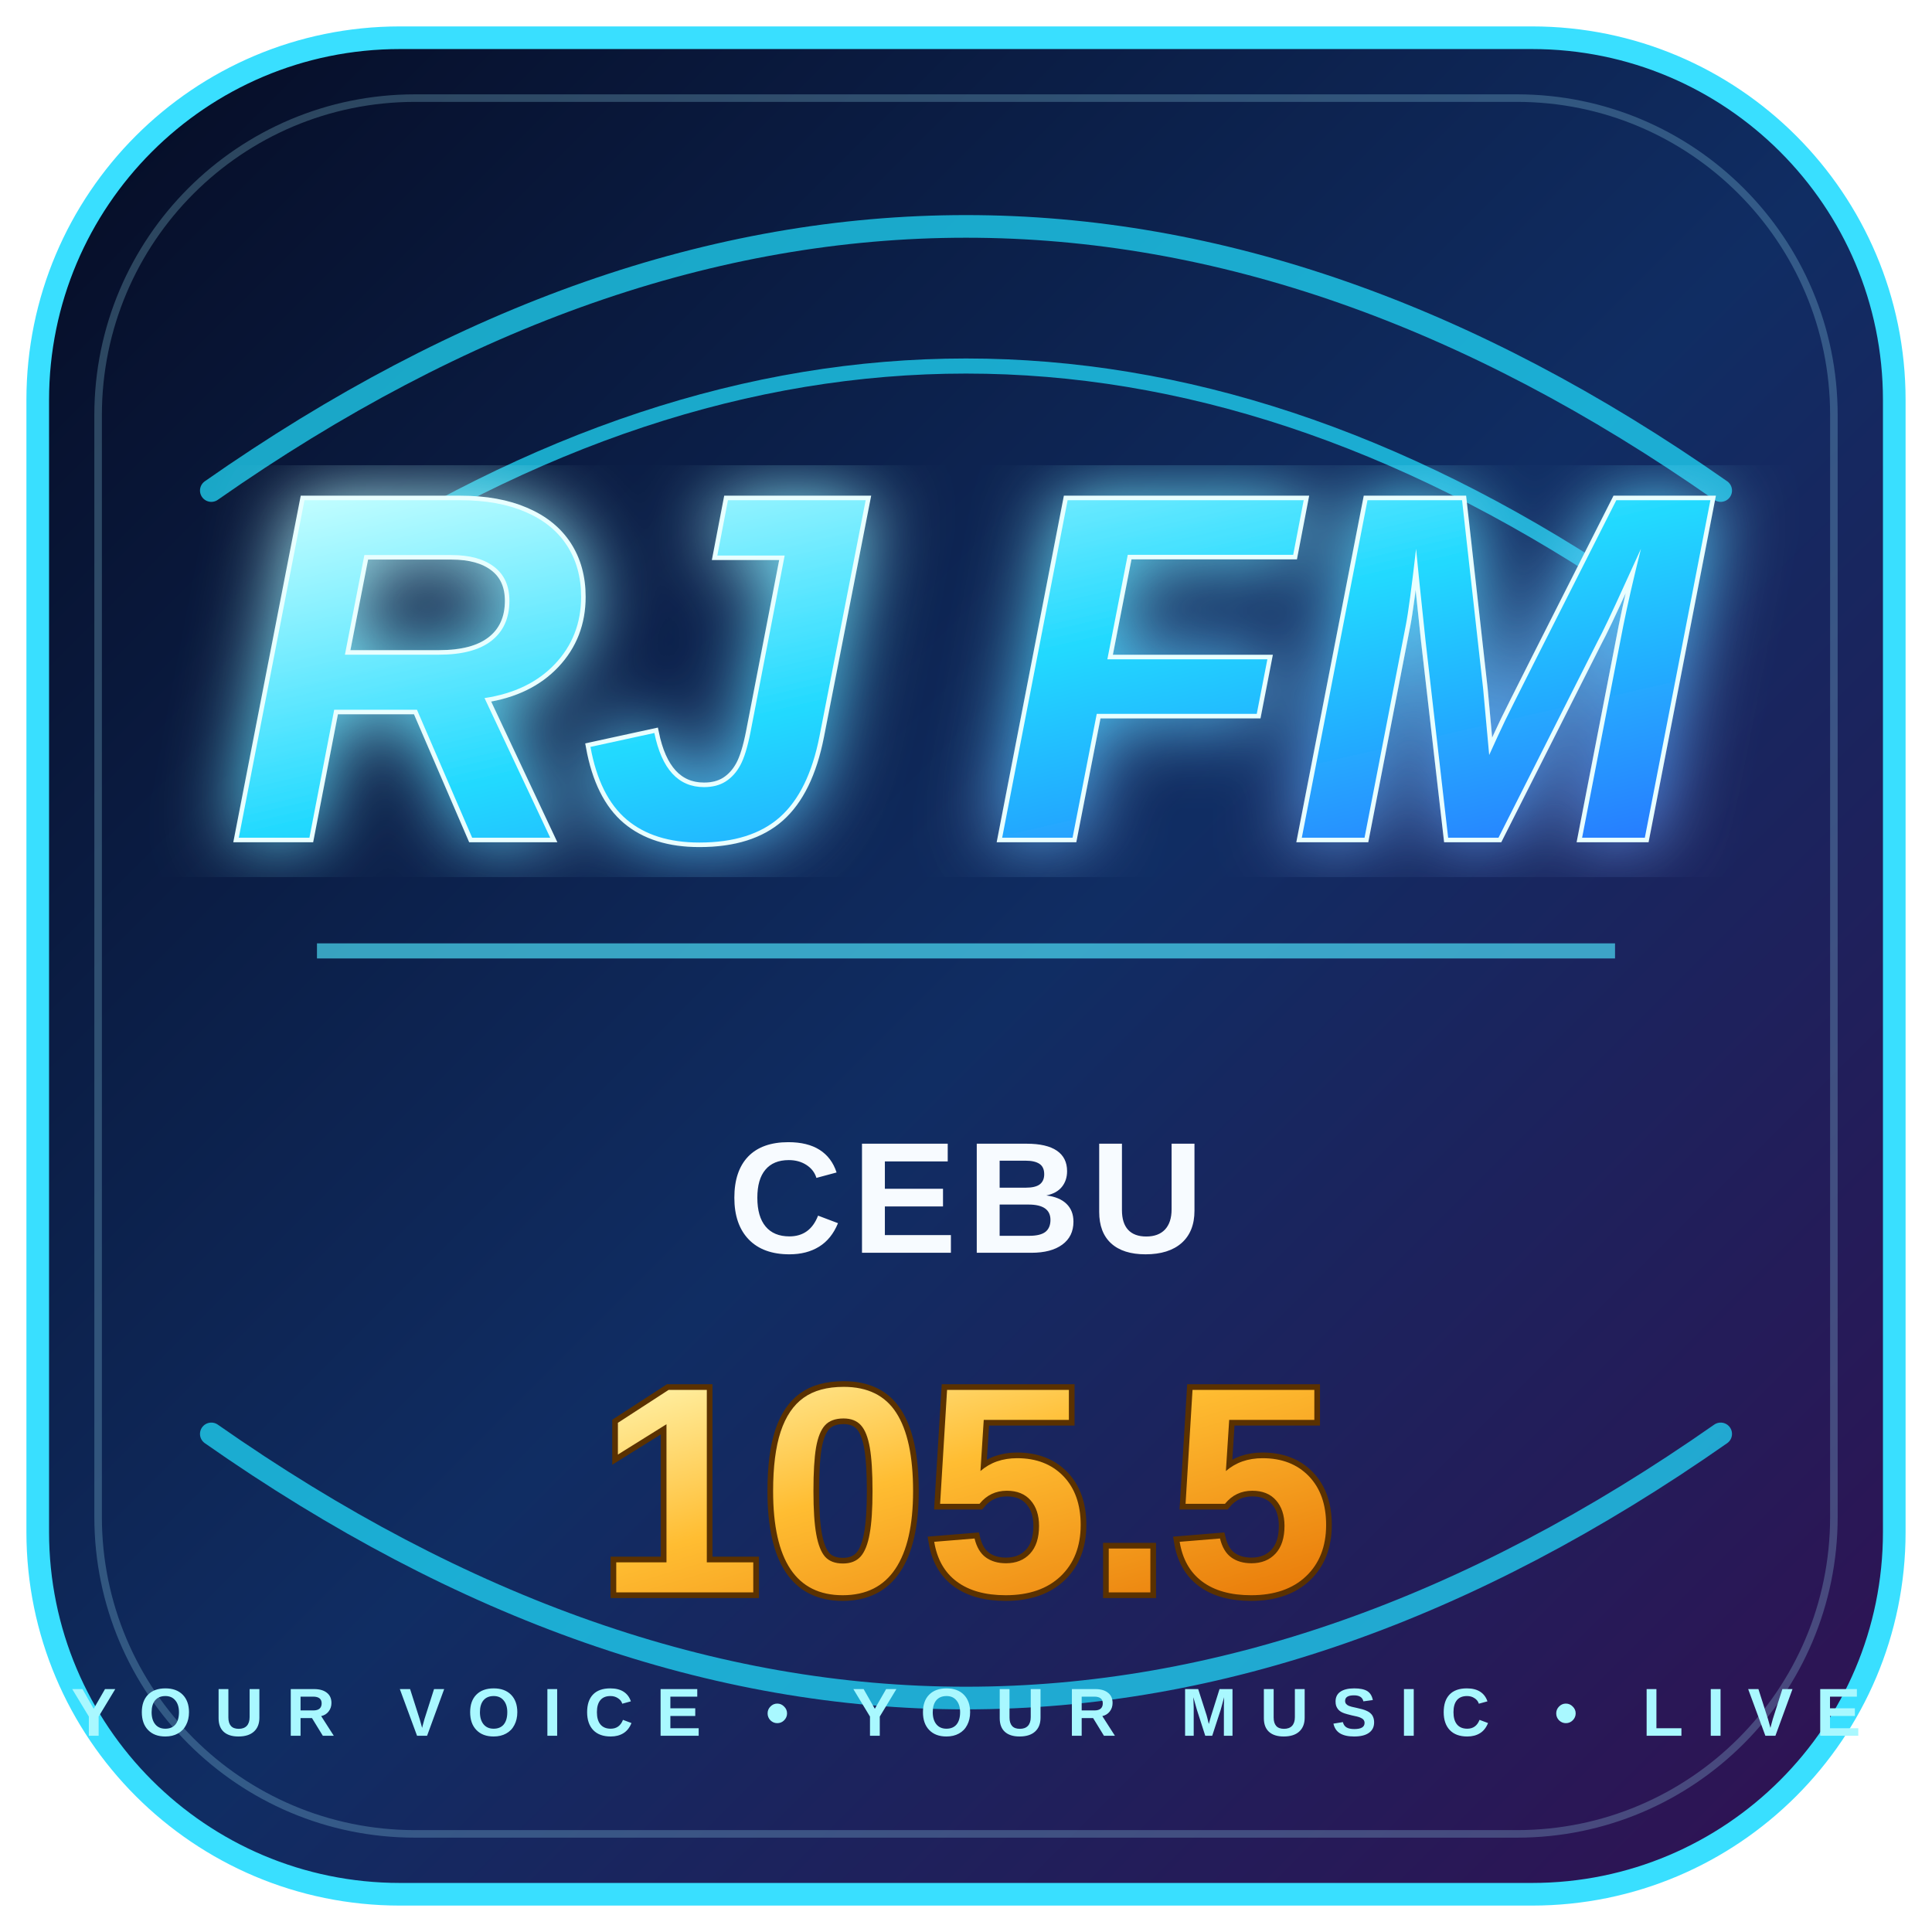
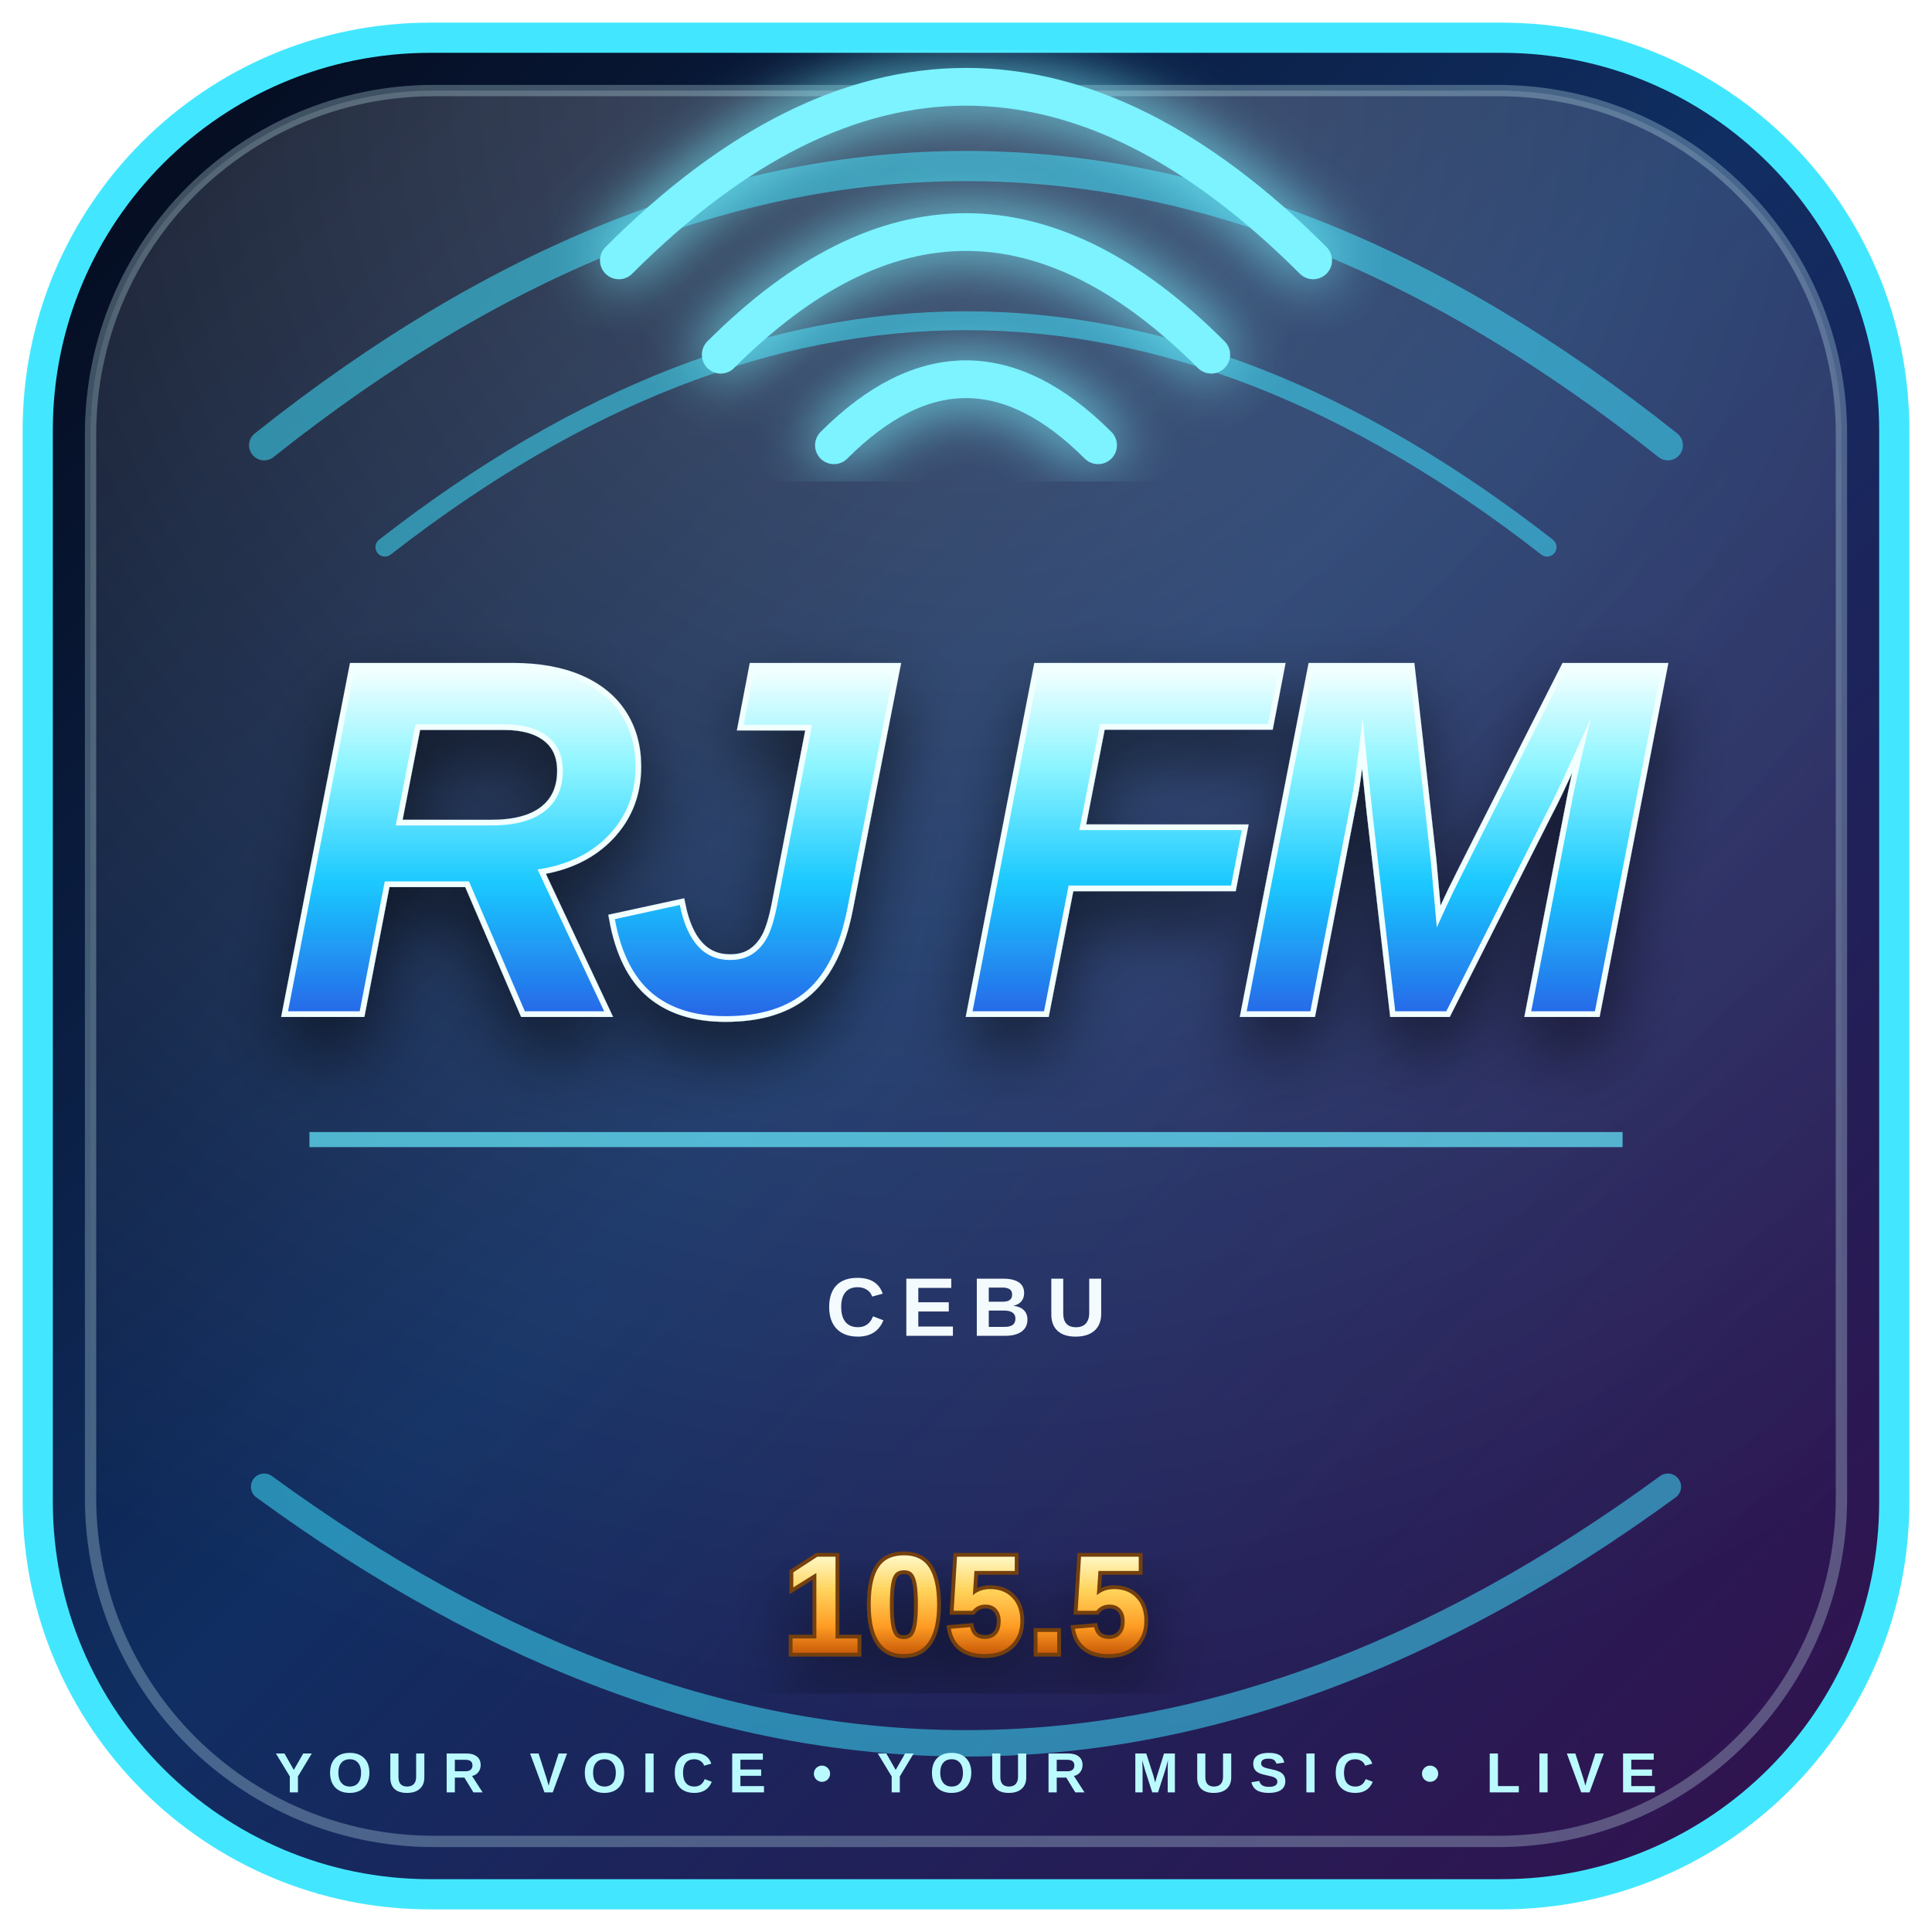
- <svg xmlns="http://www.w3.org/2000/svg" viewBox="0 0 256 256">
+ <svg xmlns="http://www.w3.org/2000/svg" viewBox="0 0 512 512" role="img" aria-label="RJ FM CEBU 105.5">
  <defs>
    <linearGradient id="bg" x1="0" y1="0" x2="1" y2="1">
-       <stop stop-color="#050b22" />
-       <stop offset=".52" stop-color="#102d63" />
-       <stop offset="1" stop-color="#321052" />
+       <stop stop-color="#030817" />
+       <stop offset=".48" stop-color="#102e62" />
+       <stop offset="1" stop-color="#35104d" />
    </linearGradient>
-     <linearGradient id="gold" x1="0" y1="0" x2="1" y2="1">
-       <stop stop-color="#fff2a8" />
-       <stop offset=".42" stop-color="#ffbd32" />
-       <stop offset="1" stop-color="#e87908" />
+     <linearGradient id="cyan" x1="0" y1="0" x2="0" y2="1">
+       <stop stop-color="#f4ffff" />
+       <stop offset=".28" stop-color="#8df5ff" />
+       <stop offset=".62" stop-color="#1ac8ff" />
+       <stop offset="1" stop-color="#2767e8" />
    </linearGradient>
-     <linearGradient id="cyan" x1="0" y1="0" x2="1" y2="1">
-       <stop stop-color="#c9ffff" />
-       <stop offset=".5" stop-color="#21d9ff" />
-       <stop offset="1" stop-color="#2877ff" />
+     <linearGradient id="gold" x1="0" y1="0" x2="0" y2="1">
+       <stop stop-color="#fff8c8" />
+       <stop offset=".35" stop-color="#ffd45c" />
+       <stop offset=".72" stop-color="#ff9c24" />
+       <stop offset="1" stop-color="#c85a08" />
    </linearGradient>
+     <radialGradient id="shine" cx="50%" cy="0%" r="95%">
+       <stop stop-color="#fff" stop-opacity=".23" />
+       <stop offset="1" stop-color="#fff" stop-opacity="0" />
+     </radialGradient>
    <filter id="glow">
-       <feGaussianBlur stdDeviation="5" result="b" />
+       <feGaussianBlur stdDeviation="8" result="b" />
      <feMerge>
        <feMergeNode in="b" />
        <feMergeNode in="SourceGraphic" />
      </feMerge>
    </filter>
+     <filter id="shadow" x="-30%" y="-30%" width="160%" height="170%">
+       <feGaussianBlur in="SourceAlpha" stdDeviation="9" />
+       <feOffset dy="9" />
+       <feComponentTransfer>
+         <feFuncA type="linear" slope=".55" />
+       </feComponentTransfer>
+       <feMerge>
+         <feMergeNode />
+         <feMergeNode in="SourceGraphic" />
+       </feMerge>
+     </filter>
  </defs>
-   <rect x="5" y="5" width="246" height="246" rx="48" fill="url(#bg)" stroke="#39dfff" stroke-width="3" />
-   <rect x="13" y="13" width="230" height="230" rx="42" fill="none" stroke="#a5edff" stroke-opacity=".24" />
-   <g fill="none" stroke="#20dfff" stroke-linecap="round" opacity=".72">
-     <path d="M28 65Q128 -5 228 65" stroke-width="3" />
-     <path d="M42 77Q128 20 214 77" stroke-width="2" />
-     <path d="M28 190Q128 260 228 190" stroke-width="3" />
+   <rect x="10" y="10" width="492" height="492" rx="104" fill="url(#bg)" stroke="#42e7ff" stroke-width="8" />
+   <rect x="24" y="24" width="464" height="464" rx="91" fill="url(#shine)" stroke="#d4fbff" stroke-opacity=".28" stroke-width="3" />
+   <g fill="none" stroke="#3ee4ff" stroke-linecap="round" opacity=".52">
+     <path d="M70 118Q256 -30 442 118" stroke-width="8" />
+     <path d="M102 145Q256 25 410 145" stroke-width="5" />
+     <path d="M70 394Q256 530 442 394" stroke-width="7" />
  </g>
-   <g filter="url(#glow)" text-anchor="middle" font-family="Arial,sans-serif" font-style="italic" font-weight="900">
-     <text x="128" y="111" font-size="65" fill="url(#cyan)" stroke="#e8ffff" stroke-width="1.2" paint-order="stroke">RJ FM</text>
+   <g transform="translate(256 118)" fill="none" stroke="#7cf3ff" stroke-width="10" stroke-linecap="round" filter="url(#glow)">
+     <path d="M-35 0q35 -35 70 0" />
+     <path d="M-65 -24q65 -65 130 0" />
+     <path d="M-92 -49q92 -92 184 0" />
  </g>
-   <path d="M42 126H214" stroke="#50e8ff" stroke-opacity=".65" stroke-width="2" />
-   <text x="128" y="166" text-anchor="middle" font-family="Arial,sans-serif" font-weight="900" font-size="21" letter-spacing="1.2" fill="#f7fbff">CEBU</text>
-   <text x="128" y="211" text-anchor="middle" font-family="Arial,sans-serif" font-weight="900" font-size="39" fill="url(#gold)" stroke="#5a3100" stroke-width="1.5" paint-order="stroke">105.5</text>
-   <text x="128" y="230" text-anchor="middle" font-family="Arial,sans-serif" font-weight="700" font-size="9" letter-spacing="3" fill="#a9f8ff">YOUR VOICE • YOUR MUSIC • LIVE</text>
+   <g text-anchor="middle" font-family="Arial,Helvetica,sans-serif" font-weight="900" font-style="italic" filter="url(#shadow)">
+     <text x="256" y="268" font-size="132" letter-spacing="-8" fill="url(#cyan)" stroke="#f1ffff" stroke-width="3" paint-order="stroke">RJ FM</text>
+   </g>
+   <path d="M82 302H430" stroke="#66edff" stroke-width="4" opacity=".7" />
+   <text x="256" y="354" text-anchor="middle" font-family="Arial,Helvetica,sans-serif" font-size="22" font-weight="900" letter-spacing="4" fill="#f3fbff">CEBU</text>
+   <text x="256" y="438" text-anchor="middle" font-family="Arial,Helvetica,sans-serif" font-size="37" font-weight="900" letter-spacing="1" fill="url(#gold)" stroke="#75400c" stroke-width="2" paint-order="stroke" filter="url(#shadow)">105.5</text>
+   <text x="256" y="475" text-anchor="middle" font-family="Arial,Helvetica,sans-serif" font-size="15" font-weight="700" letter-spacing="4" fill="#bafaff">YOUR VOICE • YOUR MUSIC • LIVE</text>
</svg>
